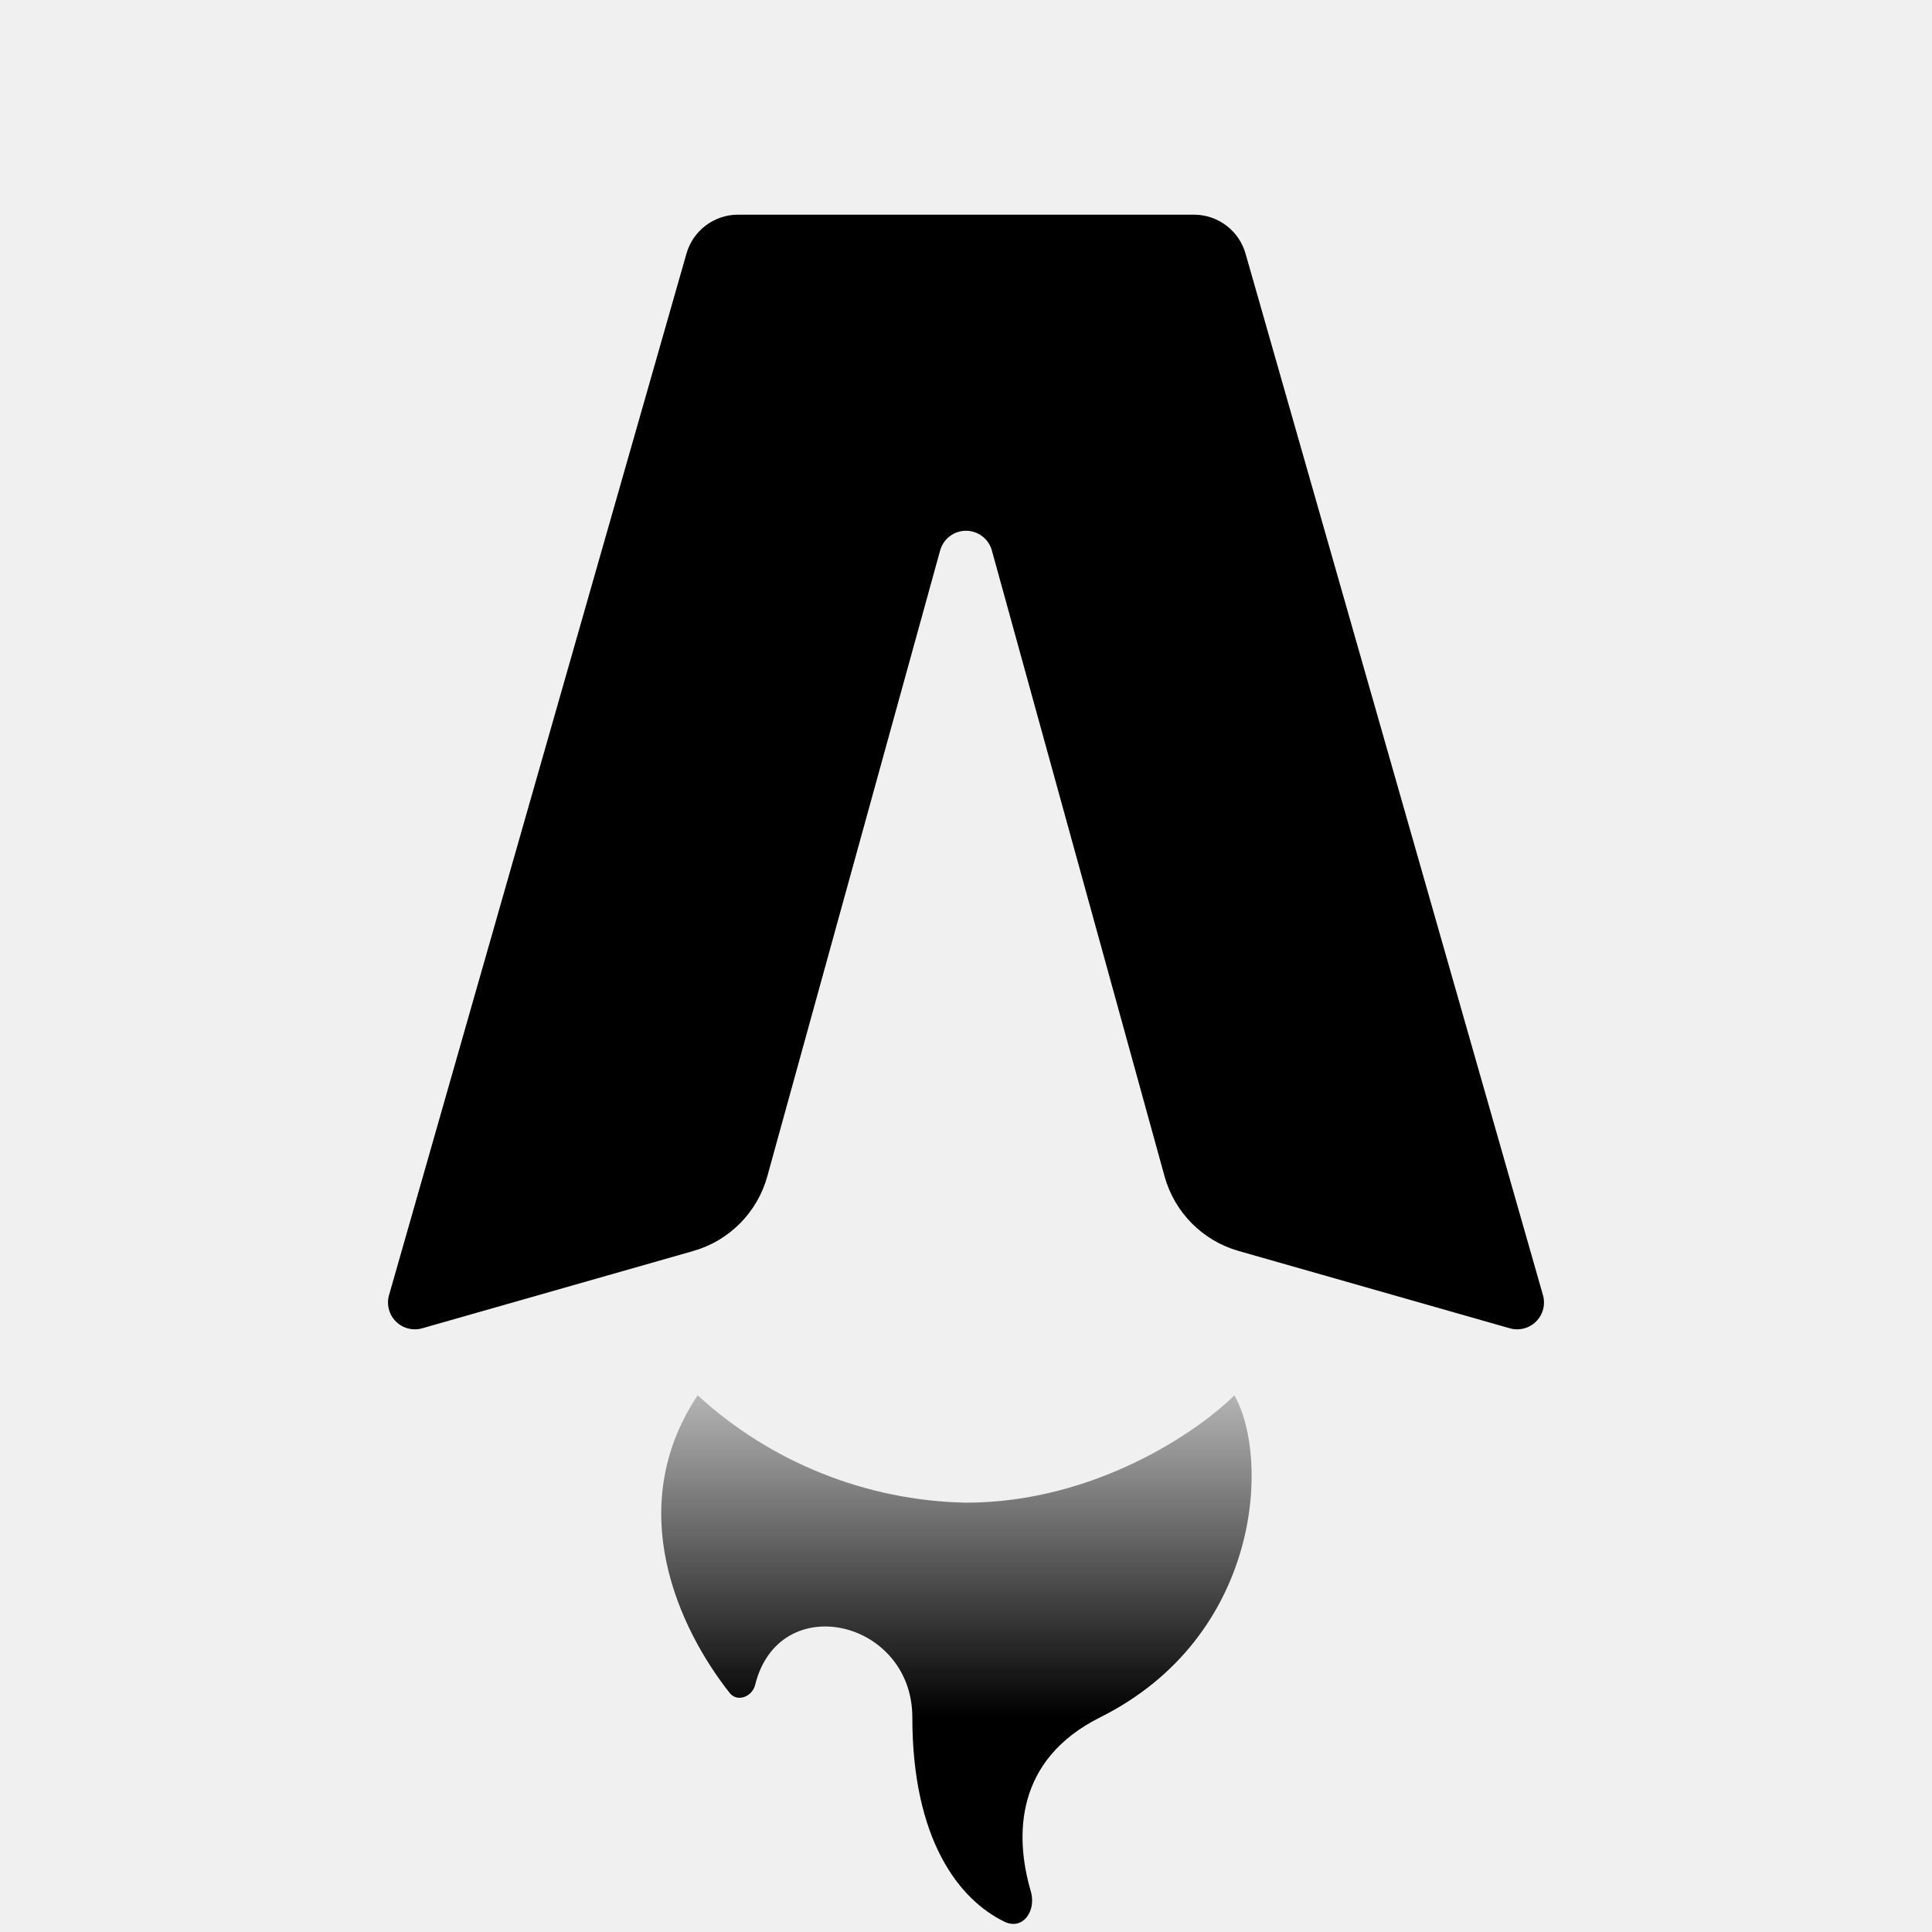
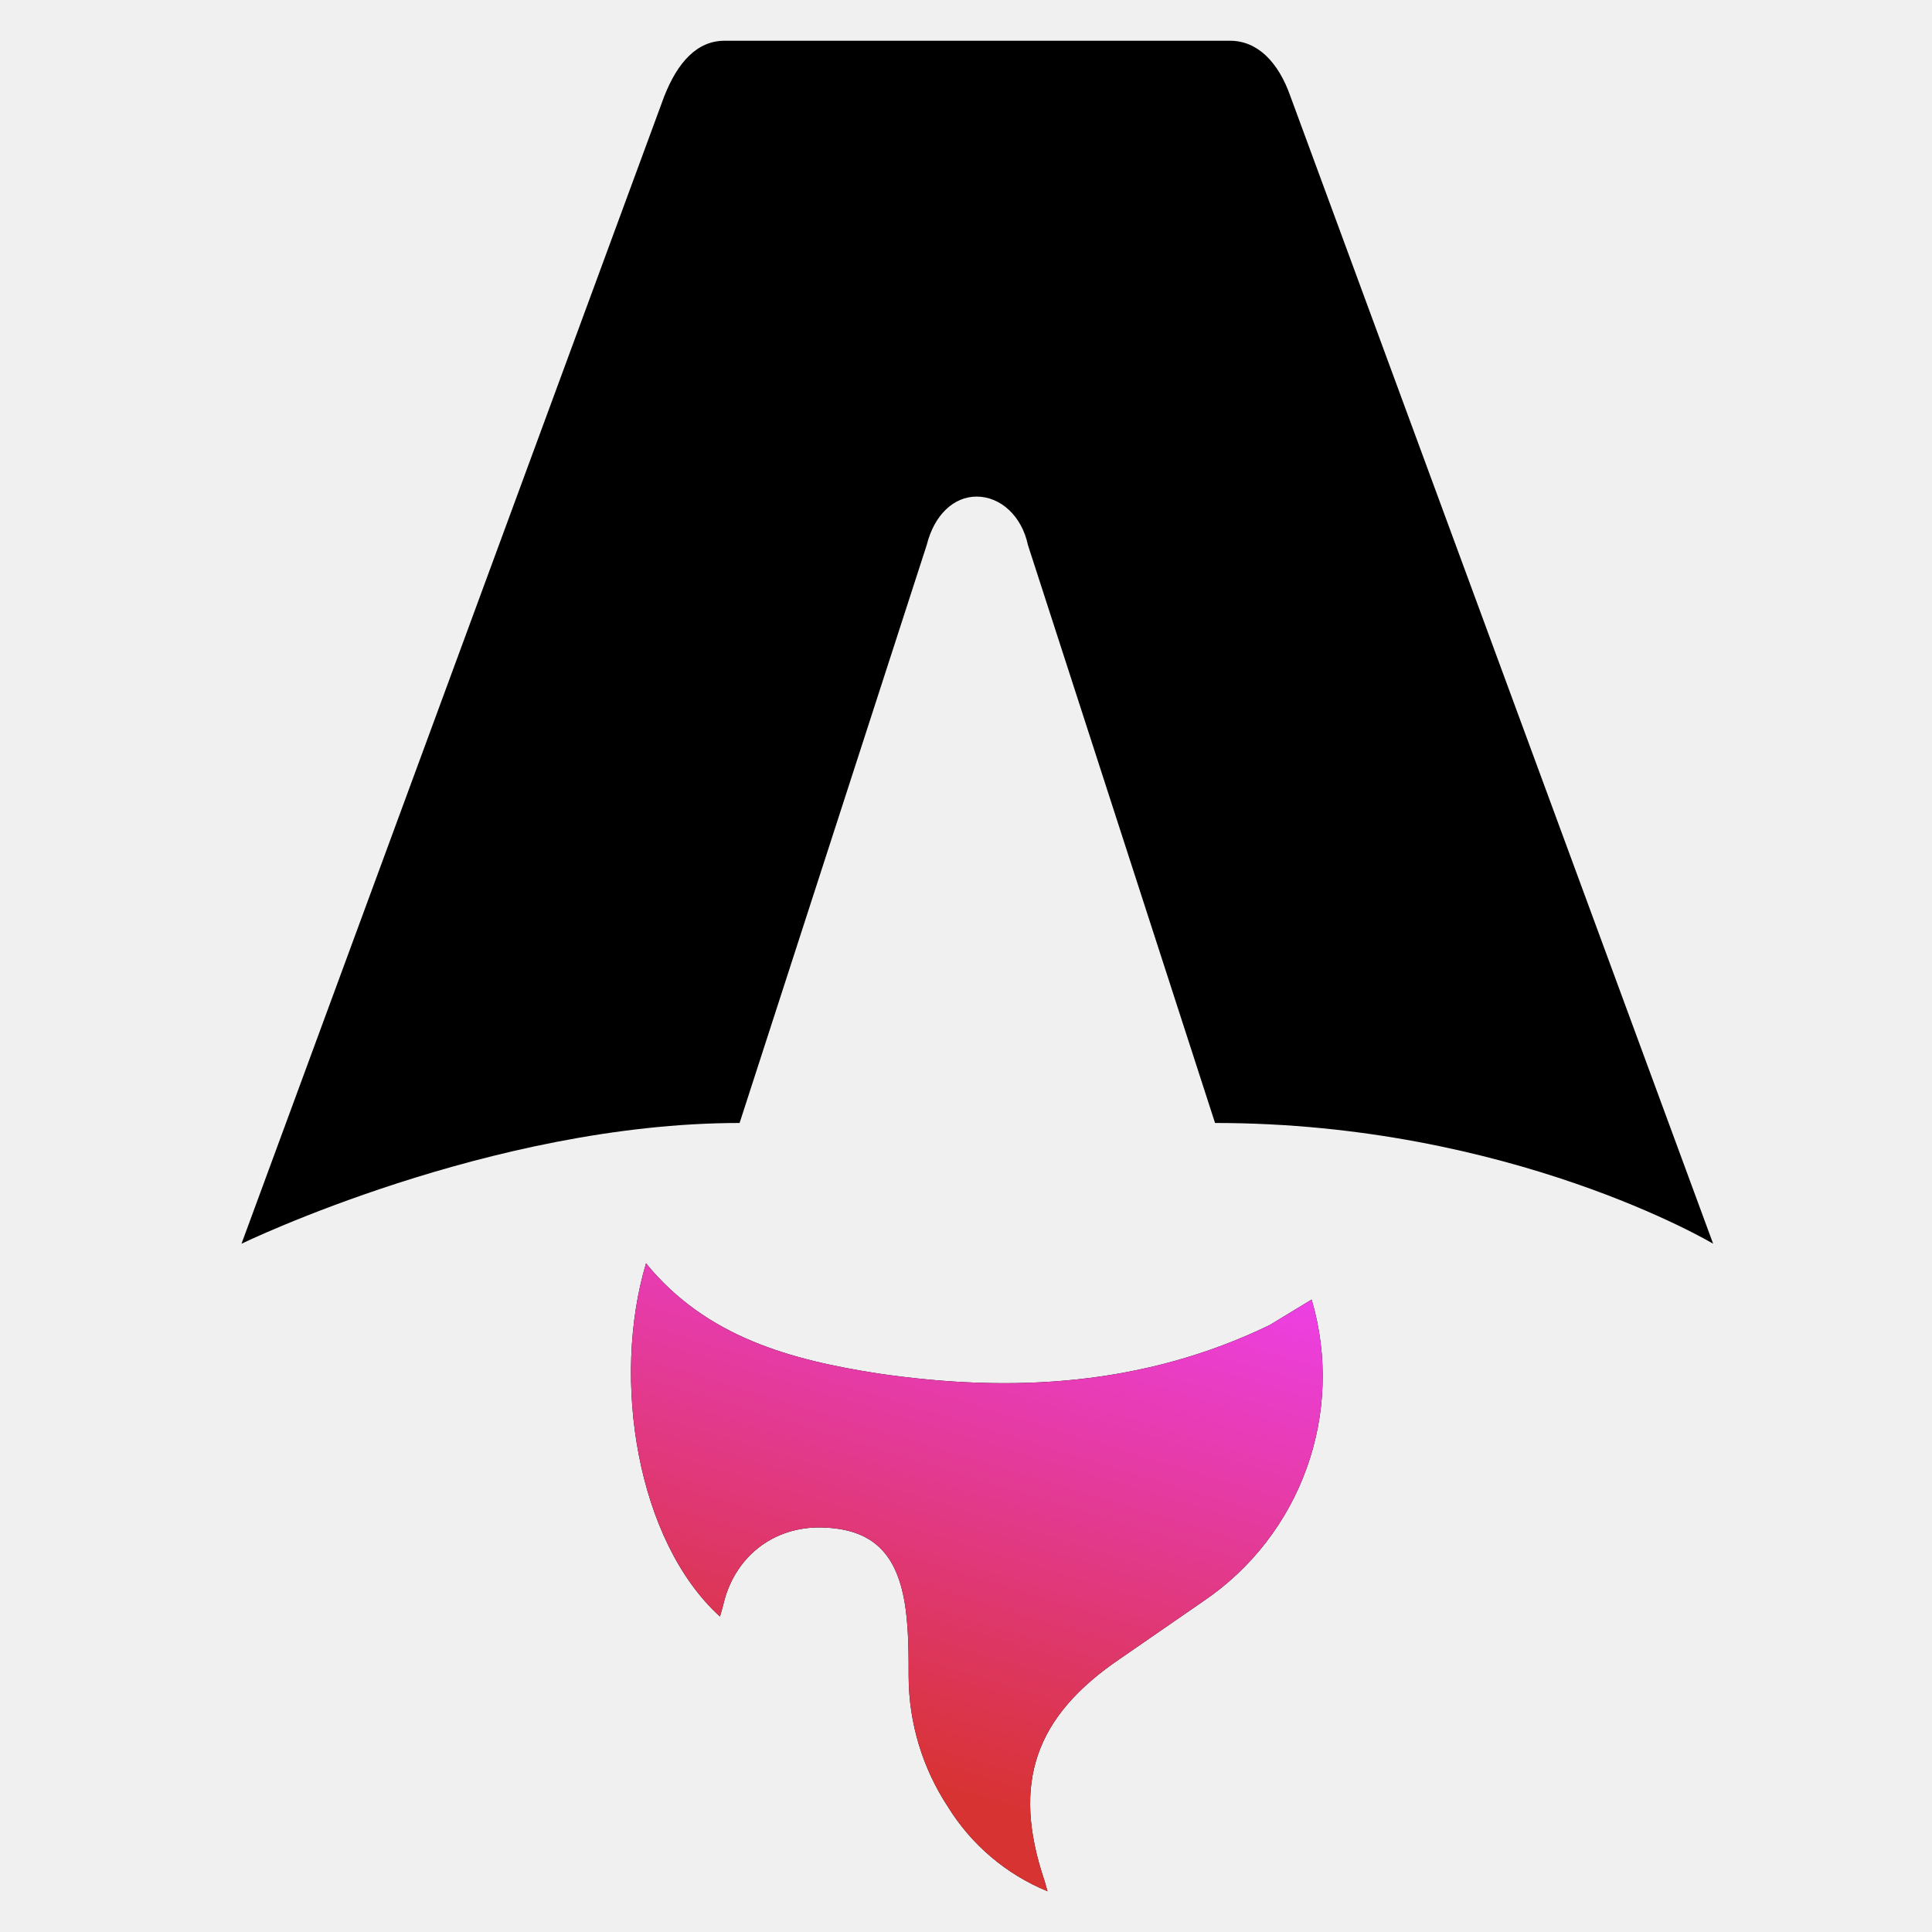
- <svg xmlns="http://www.w3.org/2000/svg" fill="none" viewBox="0 0 36 36">
-   <path fill="#000" d="M22.25 4h-8.5a1 1 0 0 0-.96.73l-5.54 19.4a.5.5 0 0 0 .62.62l5.05-1.44a2 2 0 0 0 1.38-1.4l3.22-11.66a.5.5 0 0 1 .96 0l3.22 11.67a2 2 0 0 0 1.38 1.39l5.05 1.44a.5.5 0 0 0 .62-.62l-5.54-19.4a1 1 0 0 0-.96-.73Z" />
-   <path fill="url(#gradient)" d="M18 28a7.63 7.63 0 0 1-5-2c-1.4 2.1-.35 4.35.6 5.55.14.17.41.07.47-.15.44-1.8 2.93-1.22 2.93.6 0 2.28.87 3.4 1.72 3.81.34.16.59-.2.49-.56-.31-1.05-.29-2.46 1.29-3.25 3-1.5 3.17-4.83 2.5-6-.67.67-2.6 2-5 2Z" />
+ <svg xmlns="http://www.w3.org/2000/svg" fill="none" viewBox="0 0 128 128">
+   <g>
+     <path d="M47.7 107.1c-5.5-5-7.2-15.7-4.9-23.4 4 4.9 9.6 6.4 15.4 7.3 8.9 1.3 17.6.8 25.9-3.2l2.8-1.7a18 18 0 0 1-7.2 20l-5.5 3.8c-5.6 3.8-7.2 8.2-5 14.7l.2.7a14 14 0 0 1-6.6-5.6 15.8 15.8 0 0 1-2.6-8.6c0-1.5 0-3-.2-4.5-.5-3.7-2.2-5.3-5.5-5.4-3.3-.1-5.9 2-6.6 5.2l-.2.7Z" />
+     <path d="M16 82.4s16.5-8 33-8l12.4-38.3c.5-2 1.8-3.2 3.3-3.2 1.6 0 3 1.3 3.4 3.2l12.4 38.3c19.6 0 33 8 33 8l-28-76c-.8-2.3-2.2-3.7-4-3.7H48c-1.8 0-3.1 1.4-4 3.7l-28 76Z" />
+   </g>
+   <path fill="url(#a)" d="M47.7 107.1c-5.5-5-7.2-15.7-4.9-23.4 4 4.9 9.6 6.4 15.4 7.3 8.9 1.3 17.6.8 25.9-3.2l2.8-1.7a18 18 0 0 1-7.2 20l-5.5 3.8c-5.6 3.8-7.2 8.2-5 14.7l.2.7a14 14 0 0 1-6.6-5.6 15.8 15.8 0 0 1-2.6-8.6c0-1.5 0-3-.2-4.5-.5-3.7-2.2-5.3-5.5-5.4-3.3-.1-5.9 2-6.6 5.2l-.2.7Z" />
  <defs>
-     <linearGradient id="gradient" x1="16" x2="16" y1="32" y2="24" gradientUnits="userSpaceOnUse">
-       <stop stop-color="#000" />
-       <stop offset="1" stop-color="#000" stop-opacity="0" />
+     <linearGradient id="a" x1="64.7" x2="77.4" y1="119.2" y2="77.4" gradientUnits="userSpaceOnUse">
+       <stop stop-color="#D83333" />
+       <stop offset="1" stop-color="#F041FF" />
    </linearGradient>
  </defs>
  <style>
-     @media (prefers-color-scheme:dark){:root{filter:invert(100%)}}
+     g {
+       fill: #000;
+     }
+ 
+     @media (prefers-color-scheme: dark) {
+       g {
+         fill: #FFF;
+       }
+     }
  </style>
</svg>
